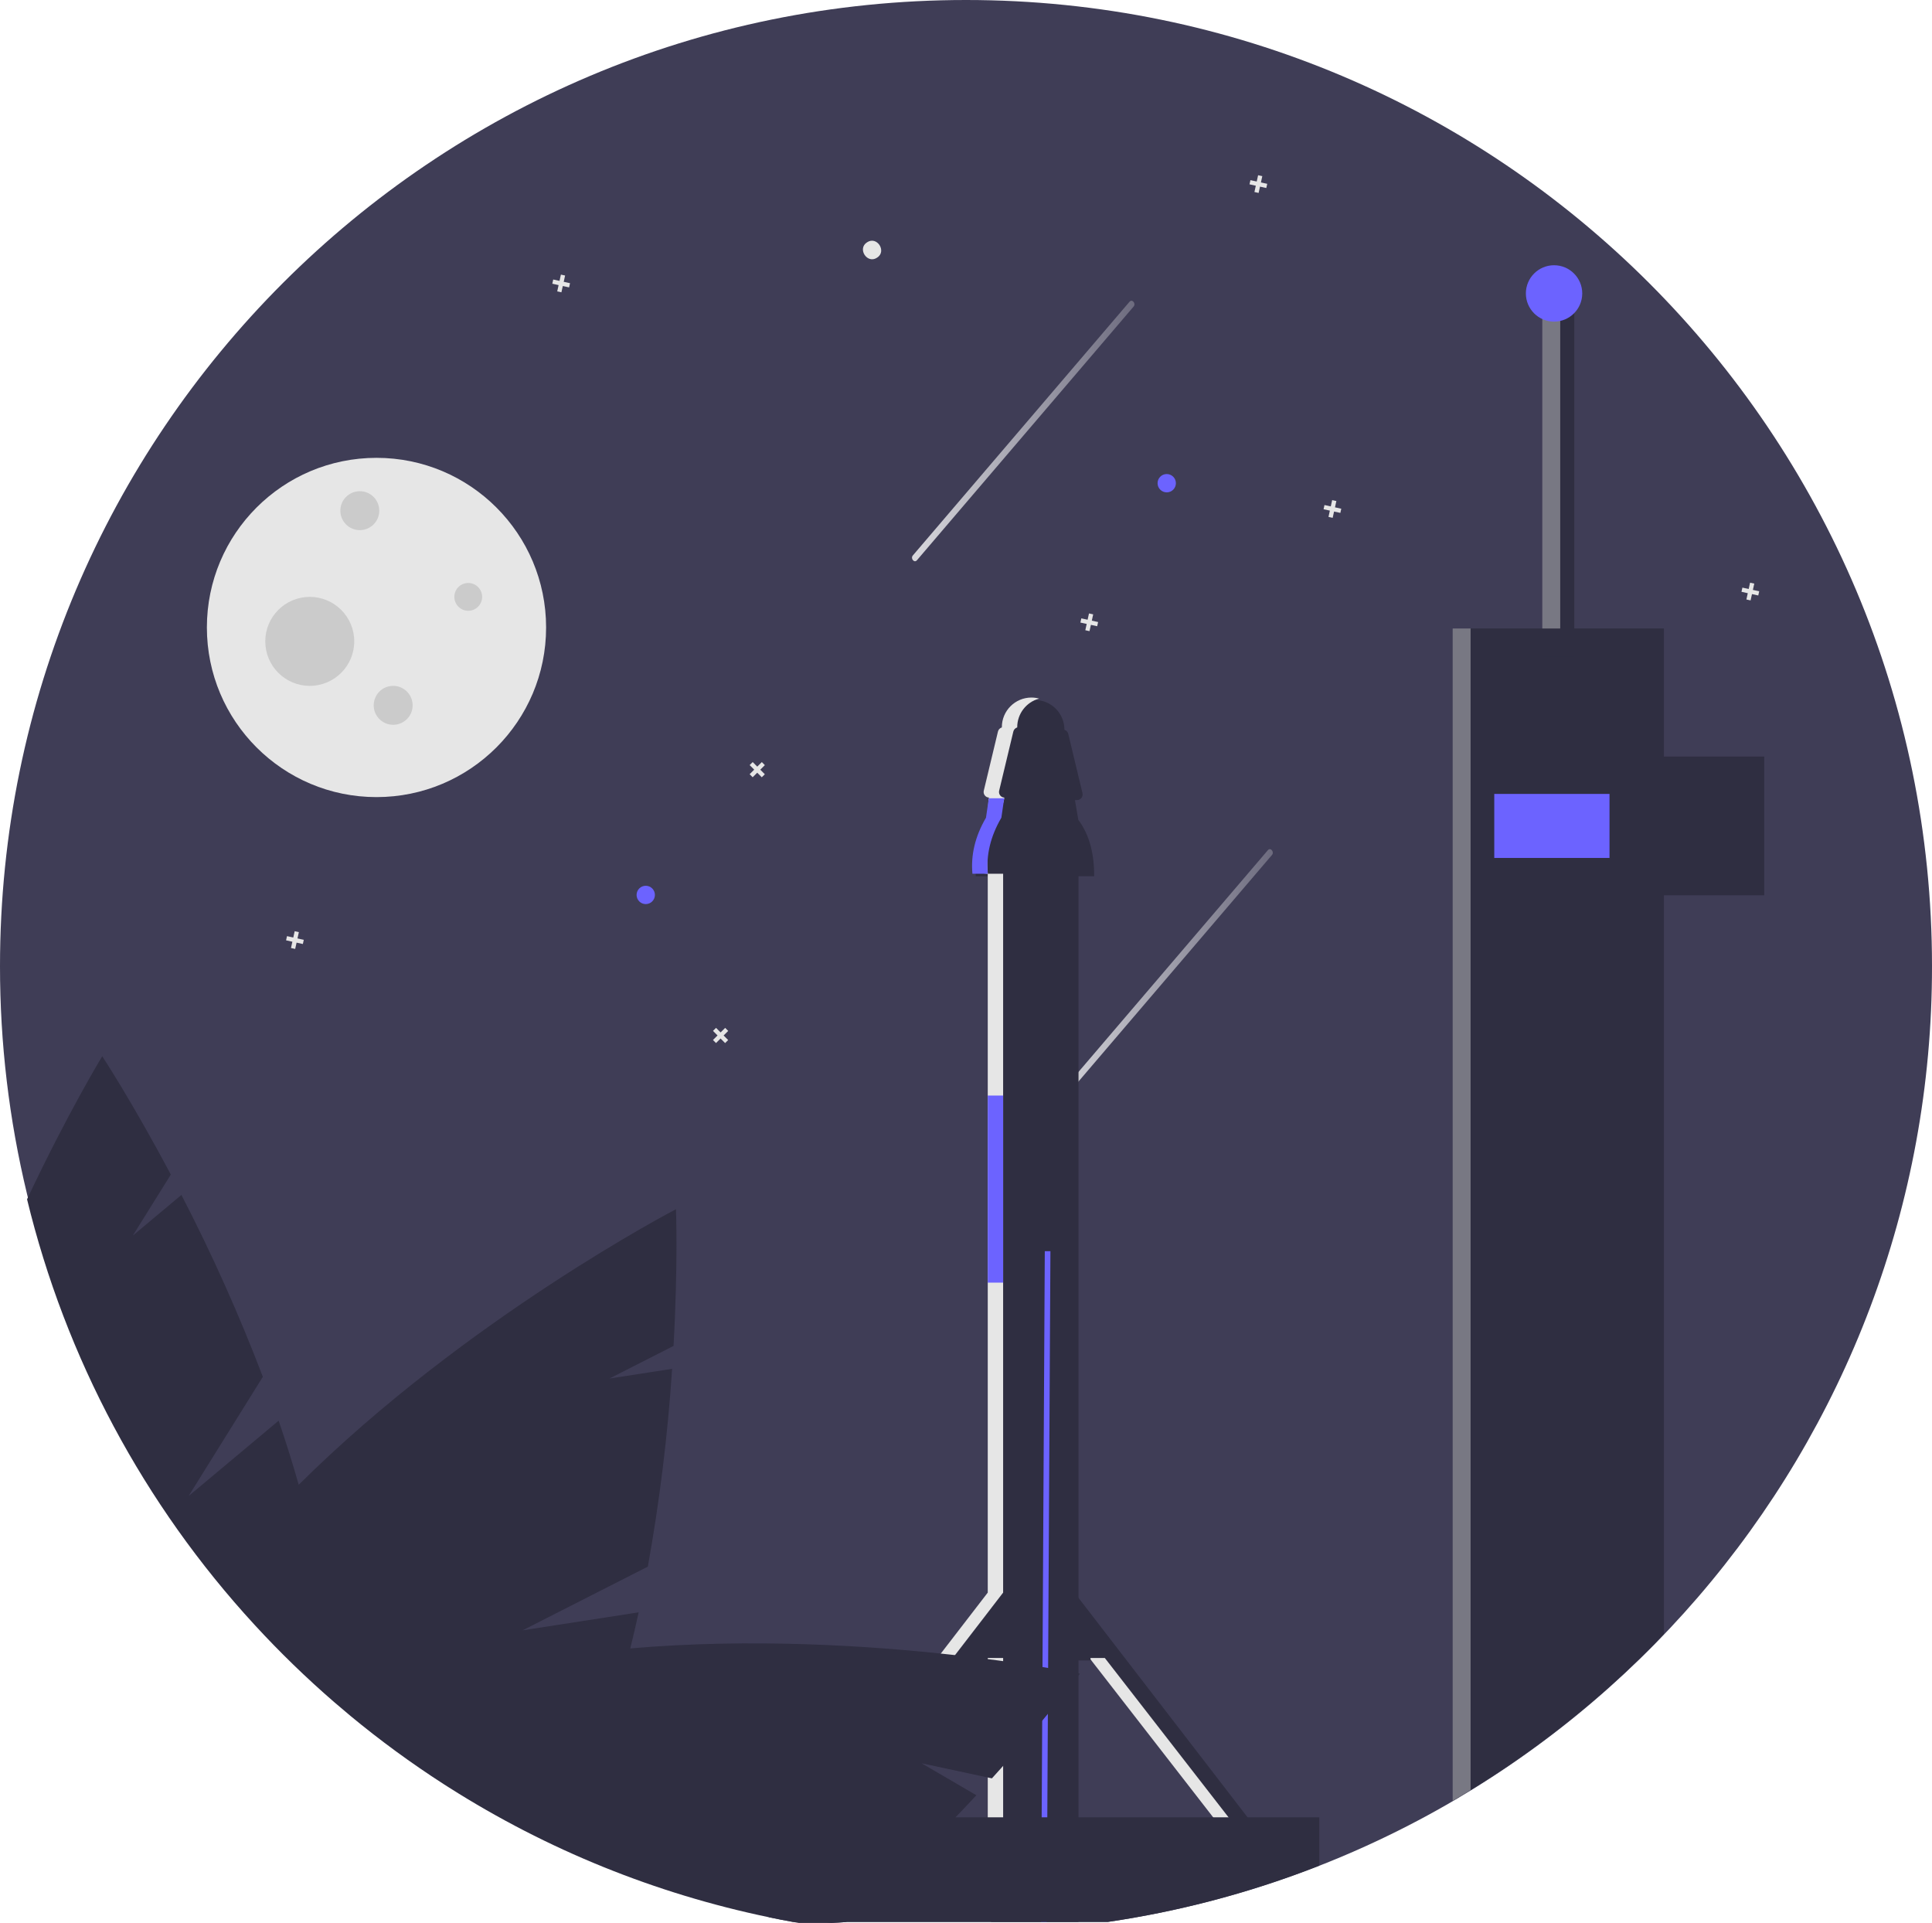
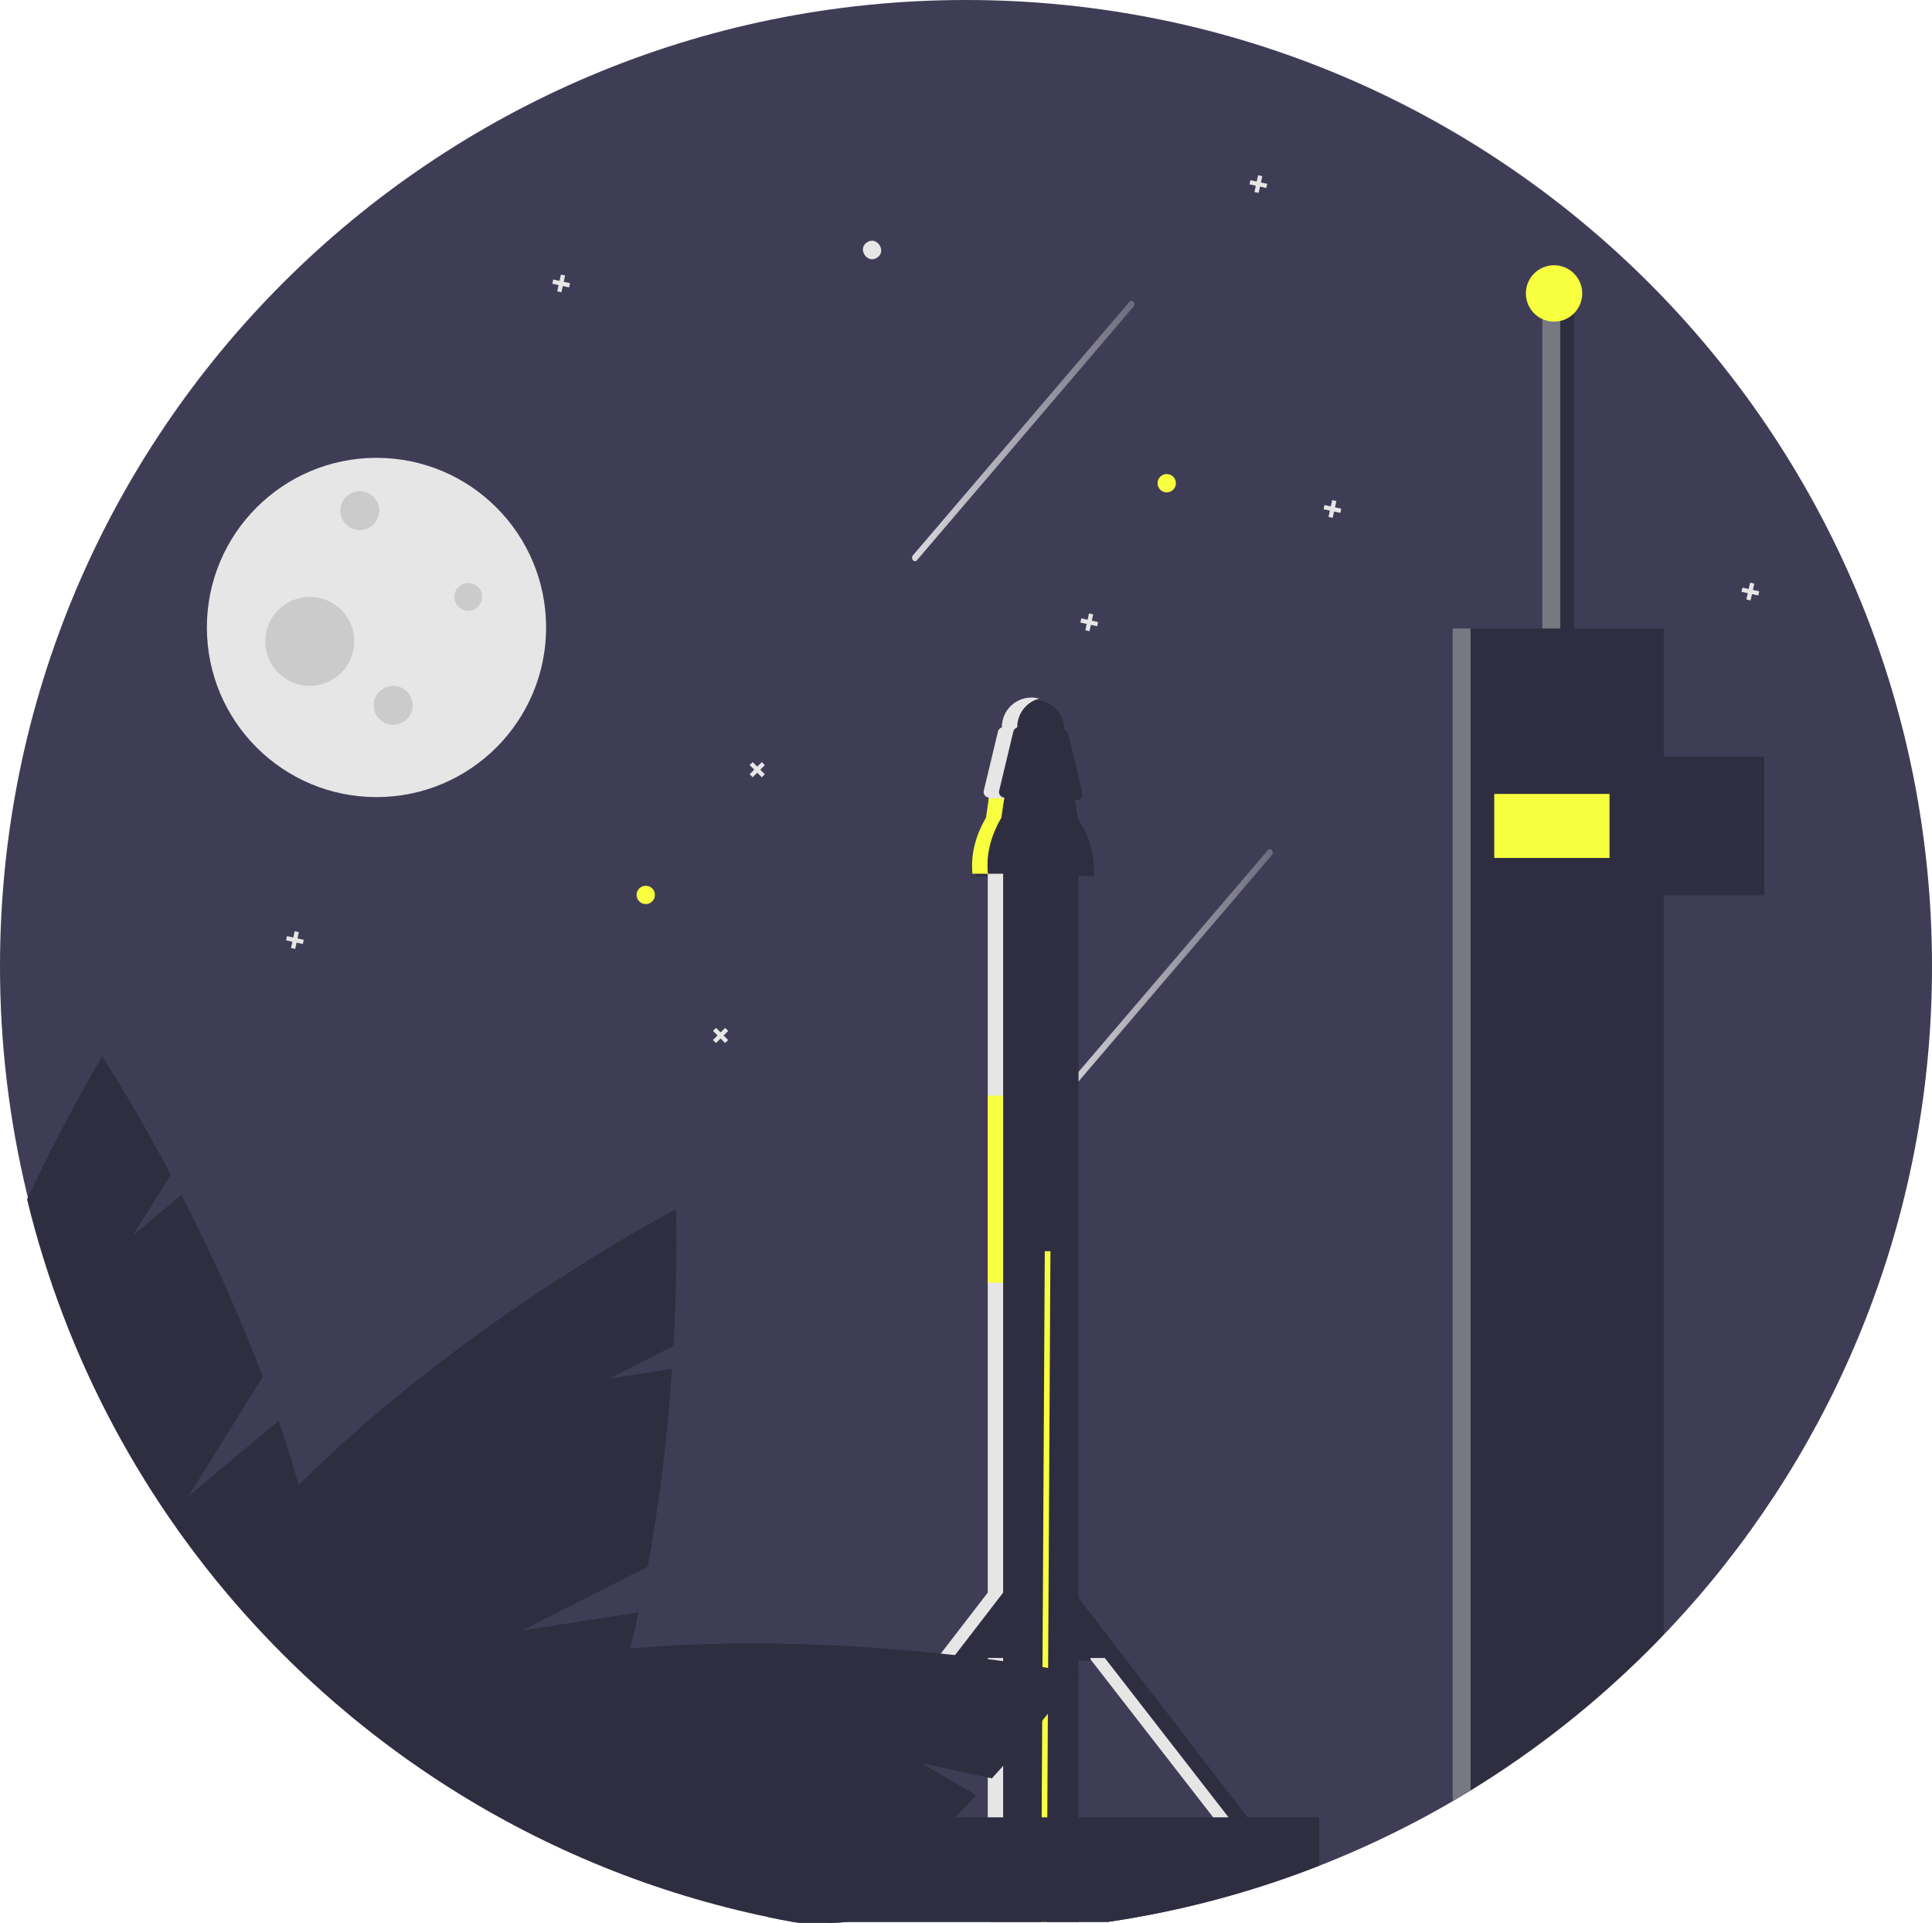
<svg xmlns="http://www.w3.org/2000/svg" xmlns:xlink="http://www.w3.org/1999/xlink" id="f795efda-d52b-464f-8ed0-c83c27181fc6" data-name="Layer 1" width="754" height="750.36" viewBox="0 0 754 750.36">
  <defs>
    <linearGradient id="b13d5aa8-7d59-4aa5-8b0c-a1087af90b05" x1="632.931" y1="457.002" x2="719.741" y2="457.002" gradientUnits="userSpaceOnUse">
      <stop offset="0" stop-color="#fff" />
      <stop offset="1" stop-color="#fff" stop-opacity="0.3" />
    </linearGradient>
    <linearGradient id="b216fe78-eea0-4fe3-b1f5-9d415c27bb0d" x1="578.931" y1="243.002" x2="665.741" y2="243.002" xlink:href="#b13d5aa8-7d59-4aa5-8b0c-a1087af90b05" />
  </defs>
  <path d="M977,451.82A376.647,376.647,0,0,1,655.41,824.77H553.3c-.16.14-5.82.41-5.82.41-.95-.13-1.91-.27-2.86-.41q-10.905-1.605-21.61-3.83a372.653,372.653,0,0,1-81.03-26.75c-.27-.12-.53-.25-.8-.37a371.023,371.023,0,0,1-41.87-22.81c-.34-.21-.67-.42-1-.63-.57-.36-1.13-.71-1.69-1.08-.18-.11-.36-.22-.54-.34A376.057,376.057,0,0,1,361.41,743.72c-.54-.43-1.08-.88-1.62-1.32q-3.255-2.7-6.45-5.46c-.02-.01-.03-.03-.05-.04A380.652,380.652,0,0,1,322.32,706.82c-.03-.04-.07-.07-.1-.11a376.239,376.239,0,0,1-88.33-164.6c-.12-.44-.22-.87-.33-1.31A378.139,378.139,0,0,1,223,451.82c0-208.21,168.79-377,377-377S977,243.61,977,451.82Z" transform="translate(-223 -74.82001)" fill="#3f3d56" />
  <path d="M634.853,507.436,667.824,468.838l32.971-38.599L719.407,408.45c1.03-1.206-.559-3.086-1.589-1.881l-32.971,38.599-32.971,38.599-18.612,21.79c-1.03,1.206.559,3.086,1.589,1.881Z" transform="translate(-223 -74.82001)" opacity="0.8" fill="url(#b13d5aa8-7d59-4aa5-8b0c-a1087af90b05)" />
  <rect x="386.81" y="336.41" width="34.1" height="413.54" fill="#2f2e41" />
-   <polygon points="409.95 488.23 409.88 500.61 409.05 650.87 408.95 668.78 408.73 709.14 408.51 749.95 406.31 749.95 406.53 709.14 406.74 671.44 406.85 650.5 407.68 500.64 407.75 488.22 409.95 488.23" fill="#6c63ff" />
+   <polygon points="409.95 488.23 409.88 500.61 409.05 650.87 408.95 668.78 408.73 709.14 408.51 749.95 406.31 749.95 406.53 709.14 406.74 671.44 406.85 650.5 407.68 500.64 407.75 488.22 409.95 488.23" fill="#f8ff3f" />
  <path d="M650.031,416.73h-46.204c-.671-7.238.998-14.528,5.294-21.876l1.306-8.927h31.903l1.505,8.814C648.305,400.697,650.037,408.217,650.031,416.73Z" transform="translate(-223 -74.82001)" fill="#2f2e41" />
  <path d="M643.318,387.027H610.396a2.2,2.2,0,0,1-2.139-2.714l5.544-23.102a2.2,2.2,0,0,1,2.139-1.687h21.833a2.2,2.2,0,0,1,2.139,1.687l5.544,23.102A2.2,2.2,0,0,1,643.318,387.027Z" transform="translate(-223 -74.82001)" fill="#2f2e41" />
  <path d="M626.86,347.97a11.564,11.564,0,0,0-11.55,11.56v11.55h23.1V359.53A11.564,11.564,0,0,0,626.86,347.97Z" transform="translate(-223 -74.82001)" fill="#2f2e41" />
  <polygon points="391.051 622.109 312.765 723.714 323.592 726.213 384.388 647.927 391.051 647.927 391.051 622.109" fill="#2f2e41" />
  <polygon points="419.831 622.109 498.117 723.714 487.29 726.213 426.494 647.927 419.831 647.927 419.831 622.109" fill="#2f2e41" />
  <path d="M872.38,320.07v392.4a378.724,378.724,0,0,1-82.45,65.08V320.07Z" transform="translate(-223 -74.82001)" fill="#2f2e41" />
  <rect x="634.387" y="295.224" width="54.134" height="54.134" fill="#2f2e41" />
  <rect x="601.906" y="114.5" width="12.492" height="141.581" fill="#2f2e41" />
  <g opacity="0.4">
    <path d="M796.93,320.07h-7V777.55q3.527-2.061,7-4.205Z" transform="translate(-223 -74.82001)" fill="#e6e6e6" />
    <rect x="601.906" y="114.5" width="7" height="130.75" fill="#e6e6e6" />
  </g>
-   <rect x="583.168" y="309.798" width="44.973" height="24.985" fill="#6c63ff" />
+   <rect x="583.168" y="309.798" width="44.973" height="24.985" fill="#f8ff3f" />
  <circle cx="146.933" cy="244.847" r="66.193" fill="#e6e6e6" />
  <circle cx="140.423" cy="199.271" r="7.596" fill="#cbcbcb" />
  <circle cx="153.444" cy="275.23" r="7.596" fill="#cbcbcb" />
  <circle cx="182.742" cy="232.91" r="5.426" fill="#cbcbcb" />
  <circle cx="120.89" cy="250.272" r="17.362" fill="#cbcbcb" />
-   <circle cx="252.015" cy="349.213" r="3.576" fill="#6c63ff" />
+   <circle cx="252.015" cy="349.213" r="3.576" fill="#f8ff3f" />
  <polygon points="283.012 401.093 281.227 402.866 279.454 401.081 278.264 402.263 280.037 404.048 278.252 405.821 279.434 407.011 281.219 405.238 282.992 407.023 284.182 405.841 282.409 404.056 284.194 402.283 283.012 401.093" fill="#e6e6e6" />
  <polygon points="297.318 297.375 295.533 299.148 293.76 297.363 292.57 298.545 294.343 300.33 292.558 302.103 293.74 303.293 295.525 301.52 297.298 303.305 298.488 302.123 296.715 300.338 298.5 298.565 297.318 297.375" fill="#e6e6e6" />
  <path d="M565.279,175.376c-3.862,2.573-7.815-3.551-3.878-6.01C565.262,166.793,569.215,172.917,565.279,175.376Z" transform="translate(-223 -74.82001)" fill="#e6e6e6" />
  <polygon points="118.557 366.728 116.1 366.189 116.638 363.731 115 363.372 114.461 365.83 112.004 365.292 111.645 366.93 114.102 367.469 113.564 369.926 115.202 370.285 115.741 367.827 118.198 368.366 118.557 366.728" fill="#e6e6e6" />
  <polygon points="494.557 71.728 492.1 71.189 492.638 68.731 491 68.372 490.461 70.83 488.004 70.292 487.645 71.93 490.102 72.469 489.564 74.926 491.202 75.285 491.741 72.827 494.198 73.366 494.557 71.728" fill="#e6e6e6" />
  <polygon points="686.557 230.728 684.1 230.189 684.638 227.731 683 227.372 682.461 229.83 680.004 229.292 679.645 230.93 682.102 231.469 681.564 233.926 683.202 234.285 683.741 231.827 686.198 232.366 686.557 230.728" fill="#e6e6e6" />
  <polygon points="222.46 110.506 220.003 109.967 220.541 107.51 218.903 107.151 218.364 109.608 215.906 109.07 215.547 110.708 218.005 111.247 217.467 113.705 219.105 114.063 219.644 111.606 222.101 112.144 222.46 110.506" fill="#e6e6e6" />
-   <circle cx="455.34" cy="188.551" r="3.576" fill="#6c63ff" />
+   <circle cx="455.34" cy="188.551" r="3.576" fill="#f8ff3f" />
  <polygon points="428.557 242.728 426.1 242.189 426.638 239.731 425 239.372 424.461 241.83 422.004 241.292 421.645 242.93 424.102 243.469 423.564 245.926 425.202 246.285 425.741 243.827 428.198 244.366 428.557 242.728" fill="#e6e6e6" />
  <polygon points="523.46 198.506 521.003 197.967 521.541 195.51 519.903 195.151 519.364 197.608 516.906 197.07 516.547 198.708 519.005 199.247 518.467 201.705 520.105 202.063 520.644 199.606 523.101 200.144 523.46 198.506" fill="#e6e6e6" />
  <path d="M580.853,293.436,613.824,254.838l32.971-38.599L665.407,194.45c1.03-1.206-.559-3.086-1.589-1.881l-32.971,38.599-32.971,38.599-18.612,21.79c-1.03,1.206.559,3.086,1.589,1.881Z" transform="translate(-223 -74.82001)" opacity="0.8" fill="url(#b216fe78-eea0-4fe3-b1f5-9d415c27bb0d)" />
  <rect x="385.494" y="646.969" width="6" height="102.023" fill="#e6e6e6" />
  <path d="M628.54,347.42a11.573,11.573,0,0,0-8.55,11.15v.1a2.211,2.211,0,0,0-1.51,1.58l-5.54,23.11a2.185,2.185,0,0,0,2.01,2.69l-.04.27-.15,1-2.26,7c-4.29,7.34-4.66,14.21-3.99,21.45h5.98V696.28l-78.04,101.3L542.19,798.9l-.91,1.18-10.83-2.5,78.04-101.3V415.77l-4.99-.45c-.67-7.24.71-13.66,5-21l.26-7,.15-1,.04-.27a2.185,2.185,0,0,1-2.01-2.69l5.54-23.11a2.211,2.211,0,0,1,1.51-1.58v-.1a11.564,11.564,0,0,1,11.55-11.56A11.433,11.433,0,0,1,628.54,347.42Z" transform="translate(-223 -74.82001)" fill="#e6e6e6" />
  <polygon points="431.177 646.969 425.594 646.969 425.594 647.506 485.974 725.255 491.062 724.081 431.177 646.969" fill="#e6e6e6" />
  <path d="M737.88,783.96v18.85a374.502,374.502,0,0,1-82.47,21.96h-123c-3.15-.57-6.29-1.18-9.4-1.83V783.96Z" transform="translate(-223 -74.82001)" fill="#2f2e41" />
  <path d="M632.05,725.69c-.7-.12-1.44-.24-2.2-.37-4.47-.72-9.86-1.54-16.04-2.39q-.63-.09-1.29-.18c-5.1-.69-10.71-1.39-16.76-2.08-33.17-3.73-79.5-6.72-126.78-2.61,1.17-4.7,2.25-9.4,3.27-14.08l-45.28,7.01L475.83,686.14a692.681,692.681,0,0,0,9.48-77.18l-24.46,3.78,25.01-12.72c1.79-32.03.95-53.35.95-53.35S405,589.2,339.58,654.2c-2.4-8.46-5.03-16.81-7.83-25.01l-35.14,29.4,28.97-46.52A689.2,689.2,0,0,0,293.8,541.1l-18.98,15.88,14.84-23.82c-15.02-28.35-26.76-46.17-26.76-46.17s-13.39,21.94-29.34,55.81a376.303,376.303,0,0,0,88.76,166.02,380.108,380.108,0,0,0,31.02,30.12q3.195,2.76,6.45,5.46A377.473,377.473,0,0,0,396.08,770.96c.74.48,1.48.95,2.23,1.42a375.117,375.117,0,0,0,124.7,50.56c3.11.65,6.25,1.26,9.4,1.83.77.14,1.54.28,2.31.41h12.76s5.66-.27,5.82-.41c15.85-13.87,30.22-27.89,42.61-40.81,2.82-2.93,5.53-5.81,8.14-8.61l-21.38-12.47,27.44,5.88c1.26-1.39,2.5-2.76,3.7-4.1,6.16-6.88,11.5-13.11,15.93-18.4.76-.92,1.5-1.8,2.21-2.66,8.07-9.74,12.51-15.68,12.51-15.68S640,727.01,632.05,725.69Z" transform="translate(-223 -74.82001)" fill="#2f2e41" />
-   <path d="M608.49,415.77h-5.98c-.67-7.24,1-14.53,5.29-21.87l.96-6.58.15-1h6l-.15,1L613.8,393.9c-4.29,7.34-5.96,14.63-5.29,21.87h5.98" transform="translate(-223 -74.82001)" fill="#6c63ff" />
-   <rect x="385.49" y="427.5" width="6" height="73" fill="#6c63ff" />
-   <circle cx="606.5" cy="114.5" r="11" fill="#6c63ff" />
+   <path d="M608.49,415.77h-5.98c-.67-7.24,1-14.53,5.29-21.87l.96-6.58.15-1h6l-.15,1L613.8,393.9c-4.29,7.34-5.96,14.63-5.29,21.87h5.98" transform="translate(-223 -74.82001)" fill="#f8ff3f" />
+   <rect x="385.49" y="427.5" width="6" height="73" fill="#f8ff3f" />
+   <circle cx="606.5" cy="114.5" r="11" fill="#f8ff3f" />
</svg>
